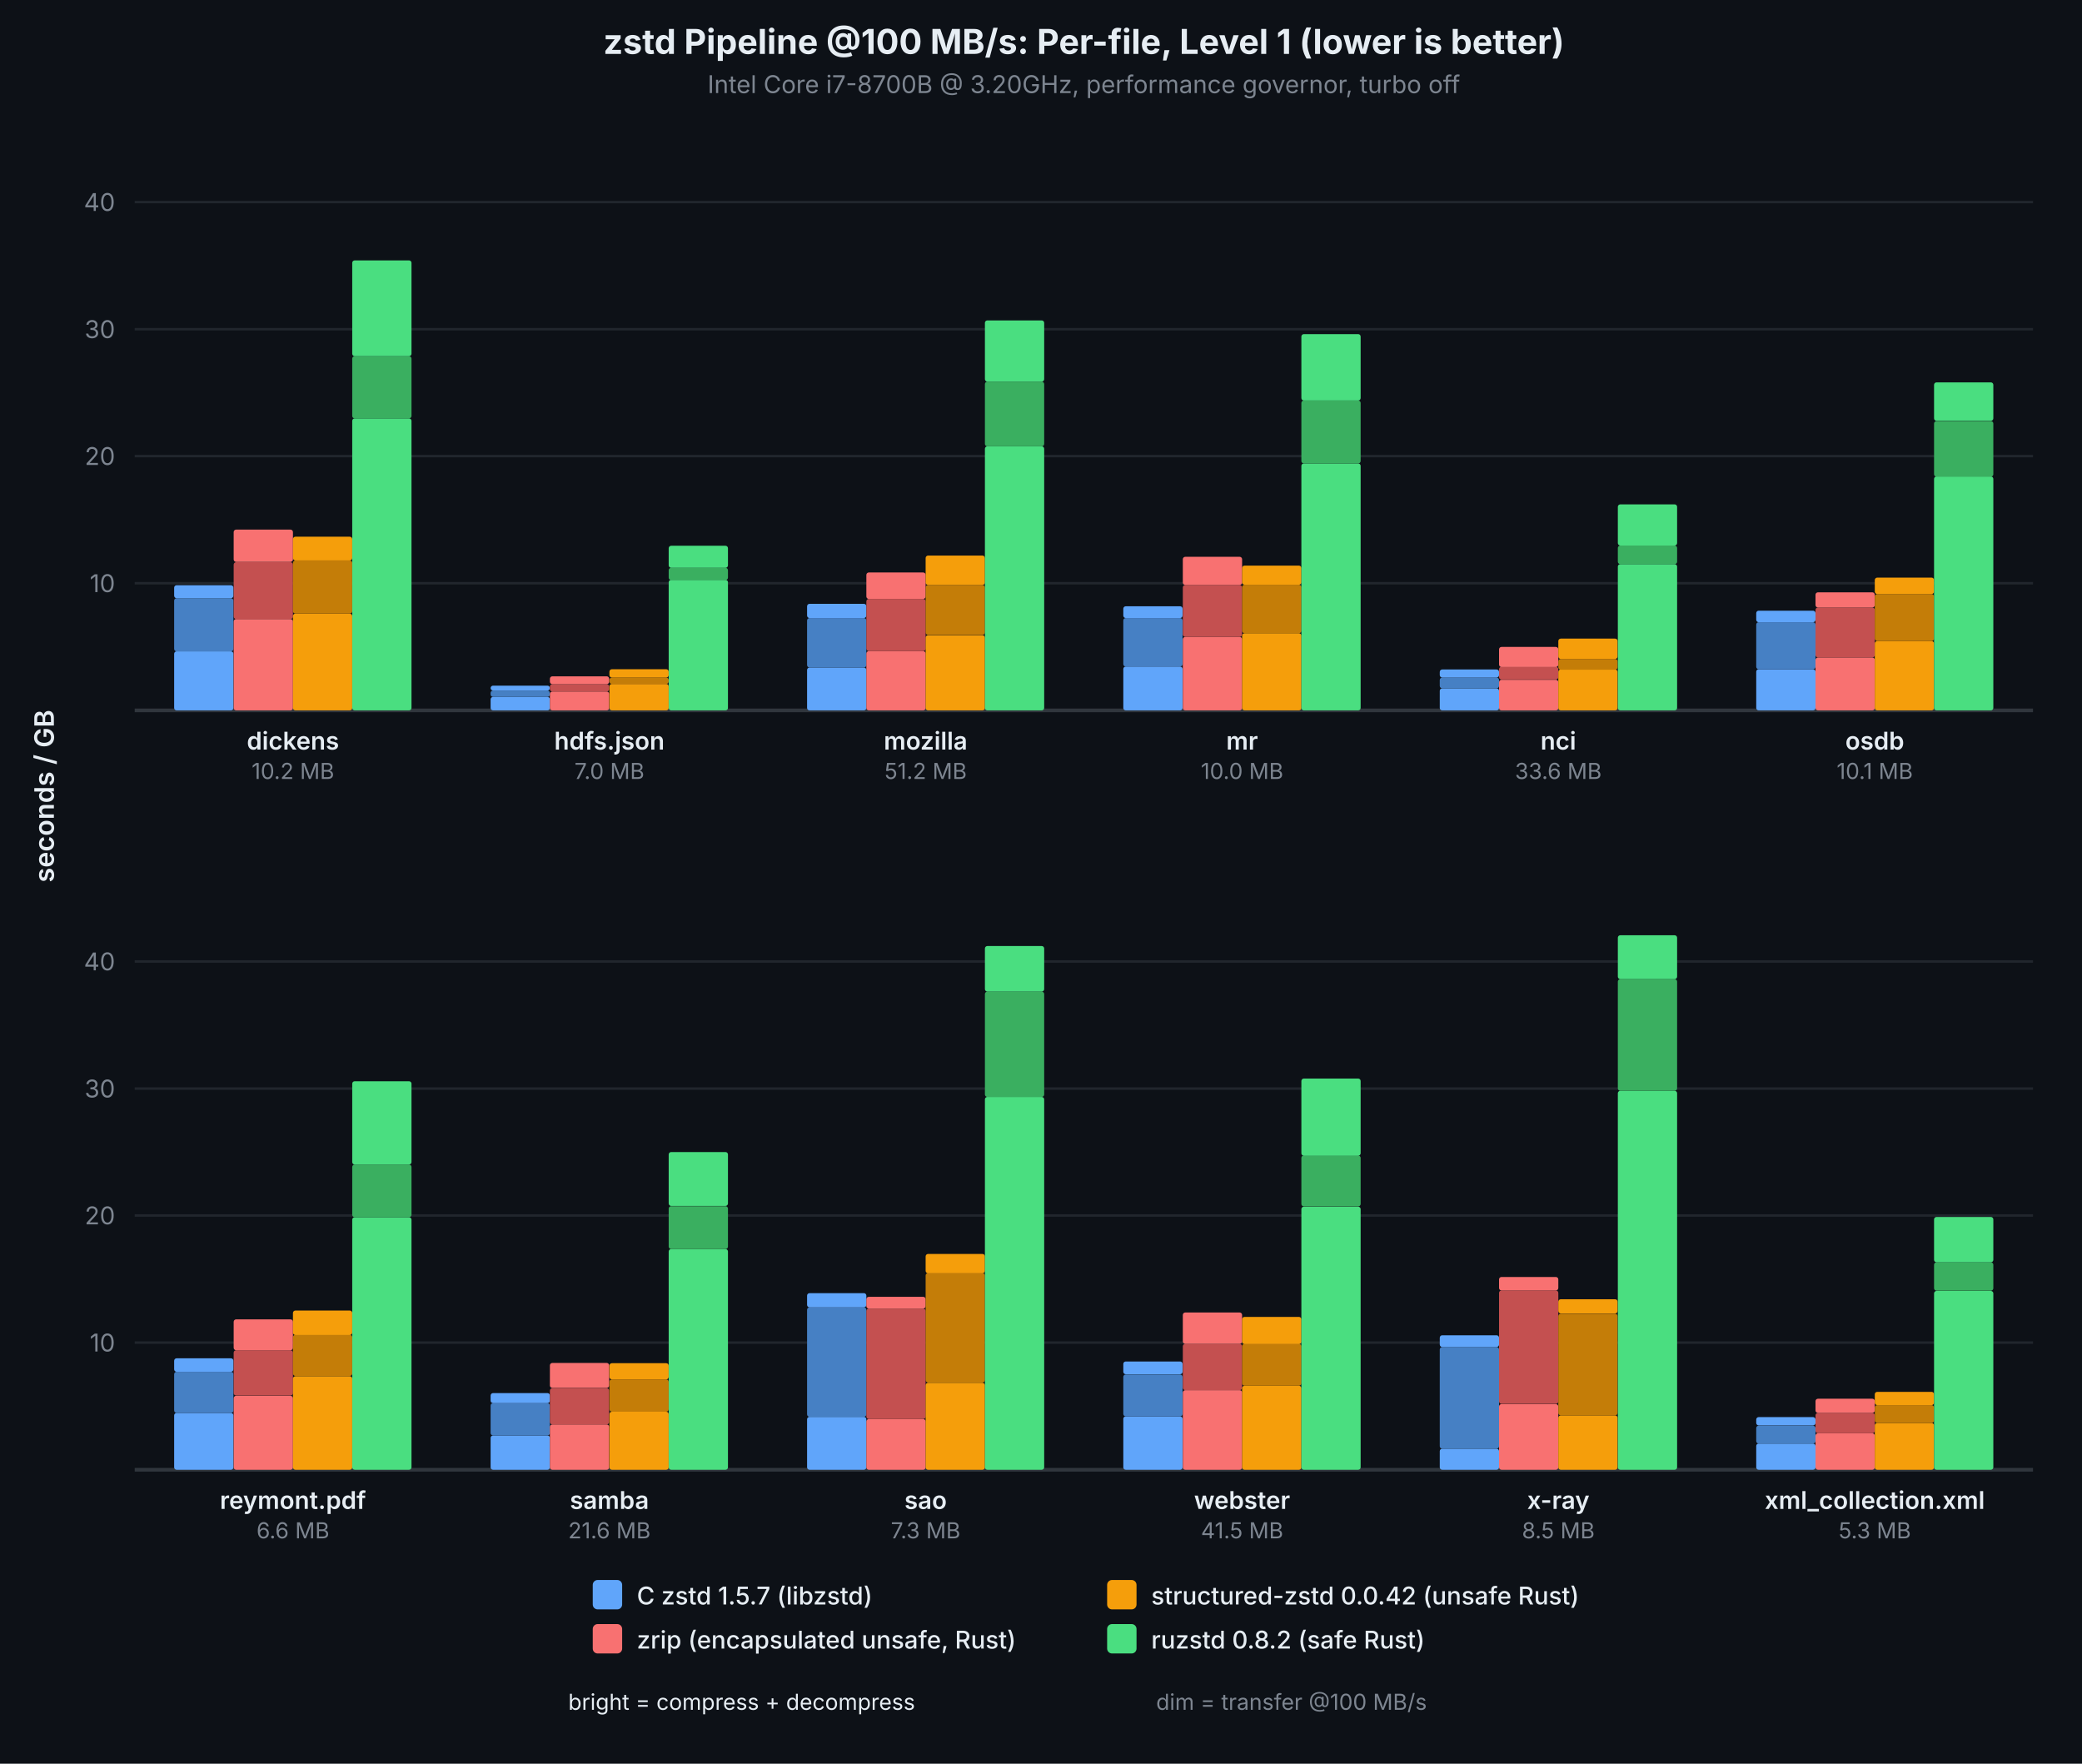
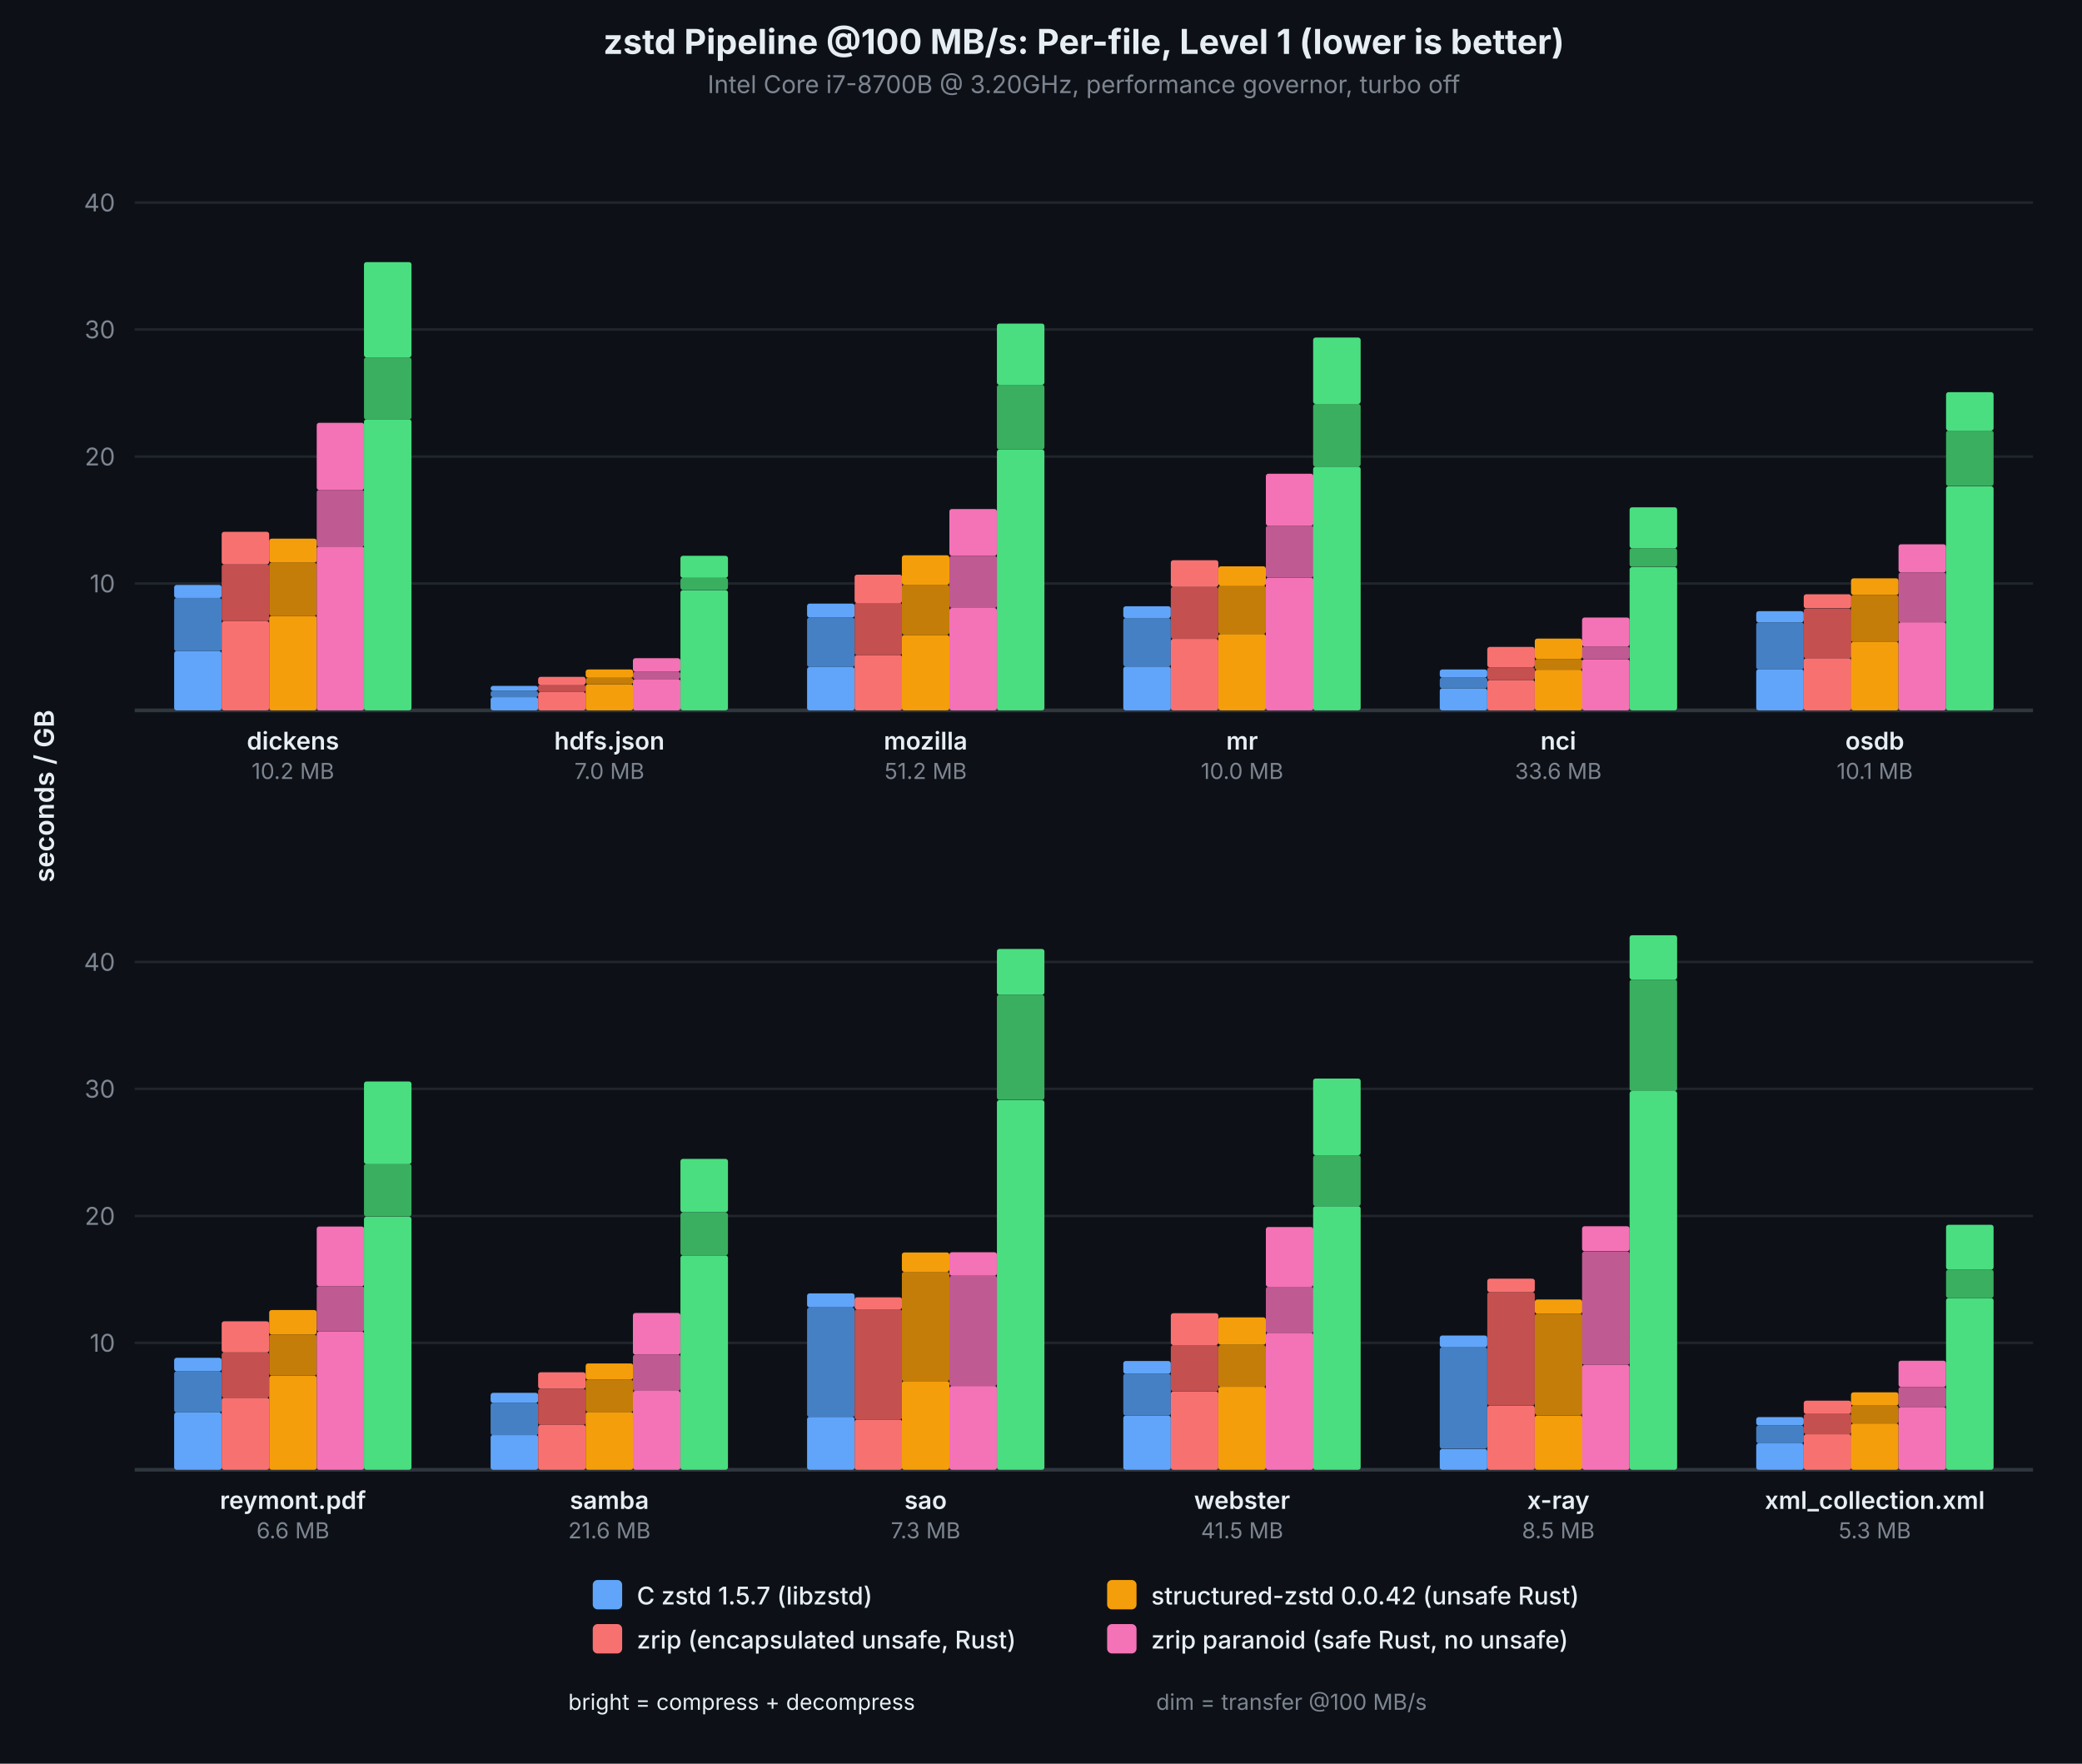
<svg xmlns="http://www.w3.org/2000/svg" viewBox="0 0 850 720" font-family="system-ui, -apple-system, sans-serif">
  <rect width="850" height="720" fill="#0d1117" />
  <text x="442.5" y="22" text-anchor="middle" fill="#e6edf3" font-size="14" font-weight="700">zstd Pipeline @100 MB/s: Per-file, Level 1 (lower is better)</text>
  <text x="442.5" y="38" text-anchor="middle" fill="#7d8590" font-size="10">Intel Core i7-8700B @ 3.20GHz, performance governor, turbo off</text>
-   <line x1="55" y1="238.1" x2="830" y2="238.1" stroke="#21262d" stroke-width="1" />
-   <text x="47" y="238.1" text-anchor="end" dominant-baseline="middle" fill="#7d8590" font-size="10">10</text>
-   <line x1="55" y1="186.2" x2="830" y2="186.2" stroke="#21262d" stroke-width="1" />
-   <text x="47" y="186.2" text-anchor="end" dominant-baseline="middle" fill="#7d8590" font-size="10">20</text>
-   <line x1="55" y1="134.4" x2="830" y2="134.4" stroke="#21262d" stroke-width="1" />
-   <text x="47" y="134.4" text-anchor="end" dominant-baseline="middle" fill="#7d8590" font-size="10">30</text>
-   <line x1="55" y1="82.5" x2="830" y2="82.5" stroke="#21262d" stroke-width="1" />
-   <text x="47" y="82.5" text-anchor="end" dominant-baseline="middle" fill="#7d8590" font-size="10">40</text>
+   <line x1="55" y1="238.2" x2="830" y2="238.2" stroke="#21262d" stroke-width="1" />
+   <text x="47" y="238.2" text-anchor="end" dominant-baseline="middle" fill="#7d8590" font-size="10">10</text>
+   <line x1="55" y1="186.4" x2="830" y2="186.4" stroke="#21262d" stroke-width="1" />
+   <text x="47" y="186.4" text-anchor="end" dominant-baseline="middle" fill="#7d8590" font-size="10">20</text>
+   <line x1="55" y1="134.5" x2="830" y2="134.5" stroke="#21262d" stroke-width="1" />
+   <text x="47" y="134.5" text-anchor="end" dominant-baseline="middle" fill="#7d8590" font-size="10">30</text>
+   <line x1="55" y1="82.7" x2="830" y2="82.7" stroke="#21262d" stroke-width="1" />
+   <text x="47" y="82.7" text-anchor="end" dominant-baseline="middle" fill="#7d8590" font-size="10">40</text>
  <line x1="55" y1="290" x2="830" y2="290" stroke="#30363d" stroke-width="1.5" />
  <text x="22" y="325.0" text-anchor="middle" fill="#e6edf3" font-size="11" font-weight="600" transform="rotate(-90,22,325.0)">seconds / GB</text>
-   <rect x="71.1" y="265.9" width="24.2" height="24.1" fill="#60a5fa" rx="1" />
-   <rect x="71.1" y="244.2" width="24.2" height="21.7" fill="#4680c4" rx="1" />
-   <rect x="71.1" y="238.9" width="24.2" height="5.3" fill="#60a5fa" rx="1" />
-   <rect x="95.4" y="252.7" width="24.2" height="37.3" fill="#f87171" rx="1" />
-   <rect x="95.4" y="229.5" width="24.2" height="23.2" fill="#c45050" rx="1" />
-   <rect x="95.4" y="216.2" width="24.2" height="13.2" fill="#f87171" rx="1" />
-   <rect x="119.6" y="250.5" width="24.2" height="39.5" fill="#f59e0b" rx="1" />
-   <rect x="119.6" y="228.8" width="24.2" height="21.7" fill="#c47d08" rx="1" />
-   <rect x="119.6" y="219.1" width="24.2" height="9.7" fill="#f59e0b" rx="1" />
-   <rect x="143.8" y="170.8" width="24.2" height="119.2" fill="#4ade80" rx="1" />
-   <rect x="143.8" y="145.4" width="24.2" height="25.4" fill="#3aaf60" rx="1" />
-   <rect x="143.8" y="106.3" width="24.2" height="39.1" fill="#4ade80" rx="1" />
+   <rect x="71.1" y="265.8" width="19.4" height="24.2" fill="#60a5fa" rx="1" />
+   <rect x="71.1" y="244.1" width="19.4" height="21.7" fill="#4680c4" rx="1" />
+   <rect x="71.1" y="238.8" width="19.4" height="5.3" fill="#60a5fa" rx="1" />
+   <rect x="90.5" y="253.6" width="19.4" height="36.4" fill="#f87171" rx="1" />
+   <rect x="90.5" y="230.4" width="19.4" height="23.2" fill="#c45050" rx="1" />
+   <rect x="90.5" y="217.1" width="19.4" height="13.3" fill="#f87171" rx="1" />
+   <rect x="109.9" y="251.4" width="19.4" height="38.6" fill="#f59e0b" rx="1" />
+   <rect x="109.9" y="229.7" width="19.4" height="21.7" fill="#c47d08" rx="1" />
+   <rect x="109.9" y="219.9" width="19.4" height="9.8" fill="#f59e0b" rx="1" />
+   <rect x="129.3" y="223.1" width="19.4" height="66.9" fill="#f472b6" rx="1" />
+   <rect x="129.3" y="200.0" width="19.4" height="23.2" fill="#c05a92" rx="1" />
+   <rect x="129.3" y="172.6" width="19.4" height="27.4" fill="#f472b6" rx="1" />
+   <rect x="148.6" y="171.2" width="19.4" height="118.8" fill="#4ade80" rx="1" />
+   <rect x="148.6" y="145.9" width="19.4" height="25.4" fill="#3aaf60" rx="1" />
+   <rect x="148.6" y="107.0" width="19.4" height="38.9" fill="#4ade80" rx="1" />
  <text x="119.6" y="306" text-anchor="middle" fill="#e6edf3" font-size="10" font-weight="600">dickens</text>
  <text x="119.6" y="318" text-anchor="middle" fill="#7d8590" font-size="9">10.2 MB</text>
-   <rect x="200.3" y="284.5" width="24.2" height="5.5" fill="#60a5fa" rx="1" />
-   <rect x="200.3" y="281.9" width="24.2" height="2.6" fill="#4680c4" rx="1" />
-   <rect x="200.3" y="279.9" width="24.2" height="2.0" fill="#60a5fa" rx="1" />
-   <rect x="224.5" y="282.3" width="24.2" height="7.7" fill="#f87171" rx="1" />
-   <rect x="224.5" y="279.3" width="24.2" height="3.0" fill="#c45050" rx="1" />
-   <rect x="224.5" y="276.1" width="24.2" height="3.2" fill="#f87171" rx="1" />
-   <rect x="248.8" y="279.2" width="24.2" height="10.8" fill="#f59e0b" rx="1" />
-   <rect x="248.8" y="276.6" width="24.2" height="2.6" fill="#c47d08" rx="1" />
-   <rect x="248.8" y="273.2" width="24.2" height="3.4" fill="#f59e0b" rx="1" />
-   <rect x="273.0" y="236.7" width="24.2" height="53.3" fill="#4ade80" rx="1" />
-   <rect x="273.0" y="231.8" width="24.2" height="5.0" fill="#3aaf60" rx="1" />
-   <rect x="273.0" y="222.8" width="24.2" height="9.0" fill="#4ade80" rx="1" />
+   <rect x="200.3" y="284.6" width="19.4" height="5.4" fill="#60a5fa" rx="1" />
+   <rect x="200.3" y="282.0" width="19.4" height="2.6" fill="#4680c4" rx="1" />
+   <rect x="200.3" y="280.0" width="19.4" height="2.0" fill="#60a5fa" rx="1" />
+   <rect x="219.7" y="282.5" width="19.4" height="7.5" fill="#f87171" rx="1" />
+   <rect x="219.7" y="279.5" width="19.4" height="3.0" fill="#c45050" rx="1" />
+   <rect x="219.7" y="276.3" width="19.4" height="3.3" fill="#f87171" rx="1" />
+   <rect x="239.1" y="279.3" width="19.4" height="10.7" fill="#f59e0b" rx="1" />
+   <rect x="239.1" y="276.7" width="19.4" height="2.6" fill="#c47d08" rx="1" />
+   <rect x="239.1" y="273.3" width="19.4" height="3.4" fill="#f59e0b" rx="1" />
+   <rect x="258.4" y="277.2" width="19.4" height="12.8" fill="#f472b6" rx="1" />
+   <rect x="258.4" y="274.2" width="19.4" height="3.0" fill="#c05a92" rx="1" />
+   <rect x="258.4" y="268.7" width="19.4" height="5.5" fill="#f472b6" rx="1" />
+   <rect x="277.8" y="240.9" width="19.4" height="49.1" fill="#4ade80" rx="1" />
+   <rect x="277.8" y="235.9" width="19.4" height="4.9" fill="#3aaf60" rx="1" />
+   <rect x="277.8" y="226.9" width="19.4" height="9.0" fill="#4ade80" rx="1" />
  <text x="248.8" y="306" text-anchor="middle" fill="#e6edf3" font-size="10" font-weight="600">hdfs.json</text>
  <text x="248.8" y="318" text-anchor="middle" fill="#7d8590" font-size="9">7.0 MB</text>
-   <rect x="329.5" y="272.5" width="24.2" height="17.5" fill="#60a5fa" rx="1" />
-   <rect x="329.5" y="252.3" width="24.2" height="20.2" fill="#4680c4" rx="1" />
-   <rect x="329.5" y="246.5" width="24.2" height="5.8" fill="#60a5fa" rx="1" />
-   <rect x="353.7" y="265.8" width="24.2" height="24.2" fill="#f87171" rx="1" />
-   <rect x="353.7" y="244.5" width="24.2" height="21.3" fill="#c45050" rx="1" />
-   <rect x="353.7" y="233.7" width="24.2" height="10.8" fill="#f87171" rx="1" />
-   <rect x="377.9" y="259.3" width="24.2" height="30.7" fill="#f59e0b" rx="1" />
-   <rect x="377.9" y="238.8" width="24.2" height="20.4" fill="#c47d08" rx="1" />
-   <rect x="377.9" y="226.8" width="24.2" height="12.0" fill="#f59e0b" rx="1" />
-   <rect x="402.1" y="182.2" width="24.2" height="107.8" fill="#4ade80" rx="1" />
-   <rect x="402.1" y="155.8" width="24.2" height="26.4" fill="#3aaf60" rx="1" />
-   <rect x="402.1" y="130.8" width="24.2" height="25.0" fill="#4ade80" rx="1" />
+   <rect x="329.5" y="272.3" width="19.4" height="17.7" fill="#60a5fa" rx="1" />
+   <rect x="329.5" y="252.1" width="19.4" height="20.2" fill="#4680c4" rx="1" />
+   <rect x="329.5" y="246.4" width="19.4" height="5.7" fill="#60a5fa" rx="1" />
+   <rect x="348.9" y="267.4" width="19.4" height="22.6" fill="#f87171" rx="1" />
+   <rect x="348.9" y="246.1" width="19.4" height="21.3" fill="#c45050" rx="1" />
+   <rect x="348.9" y="234.6" width="19.4" height="11.6" fill="#f87171" rx="1" />
+   <rect x="368.2" y="259.2" width="19.4" height="30.8" fill="#f59e0b" rx="1" />
+   <rect x="368.2" y="238.7" width="19.4" height="20.4" fill="#c47d08" rx="1" />
+   <rect x="368.2" y="226.7" width="19.4" height="12.0" fill="#f59e0b" rx="1" />
+   <rect x="387.6" y="248.2" width="19.4" height="41.8" fill="#f472b6" rx="1" />
+   <rect x="387.6" y="226.9" width="19.4" height="21.3" fill="#c05a92" rx="1" />
+   <rect x="387.6" y="207.8" width="19.4" height="19.1" fill="#f472b6" rx="1" />
+   <rect x="407.0" y="183.5" width="19.4" height="106.5" fill="#4ade80" rx="1" />
+   <rect x="407.0" y="157.1" width="19.4" height="26.4" fill="#3aaf60" rx="1" />
+   <rect x="407.0" y="132.1" width="19.4" height="25.0" fill="#4ade80" rx="1" />
  <text x="377.9" y="306" text-anchor="middle" fill="#e6edf3" font-size="10" font-weight="600">mozilla</text>
  <text x="377.9" y="318" text-anchor="middle" fill="#7d8590" font-size="9">51.2 MB</text>
-   <rect x="458.6" y="272.1" width="24.2" height="17.9" fill="#60a5fa" rx="1" />
-   <rect x="458.6" y="252.3" width="24.2" height="19.8" fill="#4680c4" rx="1" />
-   <rect x="458.6" y="247.5" width="24.2" height="4.8" fill="#60a5fa" rx="1" />
-   <rect x="482.9" y="260.0" width="24.2" height="30.0" fill="#f87171" rx="1" />
-   <rect x="482.9" y="238.8" width="24.2" height="21.2" fill="#c45050" rx="1" />
-   <rect x="482.9" y="227.3" width="24.2" height="11.5" fill="#f87171" rx="1" />
-   <rect x="507.1" y="258.5" width="24.2" height="31.5" fill="#f59e0b" rx="1" />
-   <rect x="507.1" y="238.7" width="24.2" height="19.8" fill="#c47d08" rx="1" />
-   <rect x="507.1" y="230.9" width="24.2" height="7.8" fill="#f59e0b" rx="1" />
-   <rect x="531.3" y="189.2" width="24.2" height="100.8" fill="#4ade80" rx="1" />
-   <rect x="531.3" y="163.5" width="24.2" height="25.7" fill="#3aaf60" rx="1" />
-   <rect x="531.3" y="136.4" width="24.2" height="27.1" fill="#4ade80" rx="1" />
+   <rect x="458.6" y="272.1" width="19.4" height="17.9" fill="#60a5fa" rx="1" />
+   <rect x="458.6" y="252.3" width="19.4" height="19.8" fill="#4680c4" rx="1" />
+   <rect x="458.6" y="247.5" width="19.4" height="4.8" fill="#60a5fa" rx="1" />
+   <rect x="478.0" y="260.8" width="19.4" height="29.2" fill="#f87171" rx="1" />
+   <rect x="478.0" y="239.6" width="19.4" height="21.2" fill="#c45050" rx="1" />
+   <rect x="478.0" y="228.7" width="19.4" height="10.9" fill="#f87171" rx="1" />
+   <rect x="497.4" y="258.8" width="19.4" height="31.2" fill="#f59e0b" rx="1" />
+   <rect x="497.4" y="239.0" width="19.4" height="19.8" fill="#c47d08" rx="1" />
+   <rect x="497.4" y="231.2" width="19.4" height="7.9" fill="#f59e0b" rx="1" />
+   <rect x="516.8" y="235.8" width="19.4" height="54.2" fill="#f472b6" rx="1" />
+   <rect x="516.8" y="214.6" width="19.4" height="21.2" fill="#c05a92" rx="1" />
+   <rect x="516.8" y="193.4" width="19.4" height="21.2" fill="#f472b6" rx="1" />
+   <rect x="536.1" y="190.5" width="19.4" height="99.5" fill="#4ade80" rx="1" />
+   <rect x="536.1" y="164.9" width="19.4" height="25.6" fill="#3aaf60" rx="1" />
+   <rect x="536.1" y="137.8" width="19.4" height="27.1" fill="#4ade80" rx="1" />
  <text x="507.1" y="306" text-anchor="middle" fill="#e6edf3" font-size="10" font-weight="600">mr</text>
  <text x="507.1" y="318" text-anchor="middle" fill="#7d8590" font-size="9">10.0 MB</text>
-   <rect x="587.8" y="281.0" width="24.2" height="9.0" fill="#60a5fa" rx="1" />
-   <rect x="587.8" y="276.6" width="24.2" height="4.4" fill="#4680c4" rx="1" />
-   <rect x="587.8" y="273.3" width="24.2" height="3.3" fill="#60a5fa" rx="1" />
-   <rect x="612.0" y="277.5" width="24.2" height="12.5" fill="#f87171" rx="1" />
-   <rect x="612.0" y="272.2" width="24.2" height="5.2" fill="#c45050" rx="1" />
-   <rect x="612.0" y="264.1" width="24.2" height="8.2" fill="#f87171" rx="1" />
-   <rect x="636.2" y="273.3" width="24.2" height="16.7" fill="#f59e0b" rx="1" />
-   <rect x="636.2" y="269.0" width="24.2" height="4.4" fill="#c47d08" rx="1" />
-   <rect x="636.2" y="260.7" width="24.2" height="8.3" fill="#f59e0b" rx="1" />
-   <rect x="660.5" y="230.3" width="24.2" height="59.7" fill="#4ade80" rx="1" />
-   <rect x="660.5" y="222.7" width="24.2" height="7.6" fill="#3aaf60" rx="1" />
-   <rect x="660.5" y="205.9" width="24.2" height="16.8" fill="#4ade80" rx="1" />
+   <rect x="587.8" y="281.0" width="19.4" height="9.0" fill="#60a5fa" rx="1" />
+   <rect x="587.8" y="276.6" width="19.4" height="4.4" fill="#4680c4" rx="1" />
+   <rect x="587.8" y="273.3" width="19.4" height="3.3" fill="#60a5fa" rx="1" />
+   <rect x="607.2" y="277.6" width="19.4" height="12.4" fill="#f87171" rx="1" />
+   <rect x="607.2" y="272.4" width="19.4" height="5.2" fill="#c45050" rx="1" />
+   <rect x="607.2" y="264.1" width="19.4" height="8.3" fill="#f87171" rx="1" />
+   <rect x="626.6" y="273.4" width="19.4" height="16.6" fill="#f59e0b" rx="1" />
+   <rect x="626.6" y="269.0" width="19.4" height="4.4" fill="#c47d08" rx="1" />
+   <rect x="626.6" y="260.7" width="19.4" height="8.3" fill="#f59e0b" rx="1" />
+   <rect x="645.9" y="269.1" width="19.4" height="20.9" fill="#f472b6" rx="1" />
+   <rect x="645.9" y="263.9" width="19.4" height="5.2" fill="#c05a92" rx="1" />
+   <rect x="645.9" y="252.1" width="19.4" height="11.8" fill="#f472b6" rx="1" />
+   <rect x="665.3" y="231.5" width="19.4" height="58.5" fill="#4ade80" rx="1" />
+   <rect x="665.3" y="223.8" width="19.4" height="7.6" fill="#3aaf60" rx="1" />
+   <rect x="665.3" y="207.1" width="19.4" height="16.7" fill="#4ade80" rx="1" />
  <text x="636.2" y="306" text-anchor="middle" fill="#e6edf3" font-size="10" font-weight="600">nci</text>
  <text x="636.2" y="318" text-anchor="middle" fill="#7d8590" font-size="9">33.6 MB</text>
-   <rect x="717.0" y="273.2" width="24.2" height="16.8" fill="#60a5fa" rx="1" />
-   <rect x="717.0" y="254.0" width="24.2" height="19.2" fill="#4680c4" rx="1" />
-   <rect x="717.0" y="249.3" width="24.2" height="4.7" fill="#60a5fa" rx="1" />
-   <rect x="741.2" y="268.4" width="24.2" height="21.6" fill="#f87171" rx="1" />
-   <rect x="741.2" y="248.0" width="24.2" height="20.4" fill="#c45050" rx="1" />
-   <rect x="741.2" y="241.8" width="24.2" height="6.2" fill="#f87171" rx="1" />
-   <rect x="765.4" y="261.7" width="24.2" height="28.3" fill="#f59e0b" rx="1" />
-   <rect x="765.4" y="242.5" width="24.2" height="19.2" fill="#c47d08" rx="1" />
-   <rect x="765.4" y="235.8" width="24.2" height="6.7" fill="#f59e0b" rx="1" />
-   <rect x="789.6" y="194.5" width="24.2" height="95.5" fill="#4ade80" rx="1" />
-   <rect x="789.6" y="171.9" width="24.2" height="22.7" fill="#3aaf60" rx="1" />
-   <rect x="789.6" y="156.1" width="24.2" height="15.7" fill="#4ade80" rx="1" />
+   <rect x="717.0" y="273.2" width="19.4" height="16.8" fill="#60a5fa" rx="1" />
+   <rect x="717.0" y="254.1" width="19.4" height="19.2" fill="#4680c4" rx="1" />
+   <rect x="717.0" y="249.5" width="19.4" height="4.6" fill="#60a5fa" rx="1" />
+   <rect x="736.4" y="268.7" width="19.4" height="21.3" fill="#f87171" rx="1" />
+   <rect x="736.4" y="248.4" width="19.4" height="20.4" fill="#c45050" rx="1" />
+   <rect x="736.4" y="242.6" width="19.4" height="5.7" fill="#f87171" rx="1" />
+   <rect x="755.7" y="262.0" width="19.4" height="28.0" fill="#f59e0b" rx="1" />
+   <rect x="755.7" y="242.9" width="19.4" height="19.2" fill="#c47d08" rx="1" />
+   <rect x="755.7" y="236.1" width="19.4" height="6.8" fill="#f59e0b" rx="1" />
+   <rect x="775.1" y="254.0" width="19.4" height="36.0" fill="#f472b6" rx="1" />
+   <rect x="775.1" y="233.7" width="19.4" height="20.4" fill="#c05a92" rx="1" />
+   <rect x="775.1" y="222.2" width="19.4" height="11.5" fill="#f472b6" rx="1" />
+   <rect x="794.5" y="198.5" width="19.4" height="91.5" fill="#4ade80" rx="1" />
+   <rect x="794.5" y="175.8" width="19.4" height="22.6" fill="#3aaf60" rx="1" />
+   <rect x="794.5" y="160.1" width="19.4" height="15.7" fill="#4ade80" rx="1" />
  <text x="765.4" y="306" text-anchor="middle" fill="#e6edf3" font-size="10" font-weight="600">osdb</text>
  <text x="765.4" y="318" text-anchor="middle" fill="#7d8590" font-size="9">10.1 MB</text>
-   <line x1="55" y1="548.1" x2="830" y2="548.1" stroke="#21262d" stroke-width="1" />
-   <text x="47" y="548.1" text-anchor="end" dominant-baseline="middle" fill="#7d8590" font-size="10">10</text>
-   <line x1="55" y1="496.2" x2="830" y2="496.2" stroke="#21262d" stroke-width="1" />
-   <text x="47" y="496.2" text-anchor="end" dominant-baseline="middle" fill="#7d8590" font-size="10">20</text>
-   <line x1="55" y1="444.4" x2="830" y2="444.4" stroke="#21262d" stroke-width="1" />
-   <text x="47" y="444.4" text-anchor="end" dominant-baseline="middle" fill="#7d8590" font-size="10">30</text>
-   <line x1="55" y1="392.5" x2="830" y2="392.5" stroke="#21262d" stroke-width="1" />
-   <text x="47" y="392.5" text-anchor="end" dominant-baseline="middle" fill="#7d8590" font-size="10">40</text>
+   <line x1="55" y1="548.2" x2="830" y2="548.2" stroke="#21262d" stroke-width="1" />
+   <text x="47" y="548.2" text-anchor="end" dominant-baseline="middle" fill="#7d8590" font-size="10">10</text>
+   <line x1="55" y1="496.4" x2="830" y2="496.4" stroke="#21262d" stroke-width="1" />
+   <text x="47" y="496.4" text-anchor="end" dominant-baseline="middle" fill="#7d8590" font-size="10">20</text>
+   <line x1="55" y1="444.5" x2="830" y2="444.5" stroke="#21262d" stroke-width="1" />
+   <text x="47" y="444.5" text-anchor="end" dominant-baseline="middle" fill="#7d8590" font-size="10">30</text>
+   <line x1="55" y1="392.7" x2="830" y2="392.7" stroke="#21262d" stroke-width="1" />
+   <text x="47" y="392.7" text-anchor="end" dominant-baseline="middle" fill="#7d8590" font-size="10">40</text>
  <line x1="55" y1="600" x2="830" y2="600" stroke="#30363d" stroke-width="1.5" />
-   <rect x="71.1" y="576.8" width="24.2" height="23.2" fill="#60a5fa" rx="1" />
-   <rect x="71.1" y="560.0" width="24.2" height="16.8" fill="#4680c4" rx="1" />
-   <rect x="71.1" y="554.5" width="24.2" height="5.5" fill="#60a5fa" rx="1" />
-   <rect x="95.4" y="569.8" width="24.2" height="30.2" fill="#f87171" rx="1" />
-   <rect x="95.4" y="551.2" width="24.2" height="18.5" fill="#c45050" rx="1" />
-   <rect x="95.4" y="538.6" width="24.2" height="12.6" fill="#f87171" rx="1" />
-   <rect x="119.6" y="561.8" width="24.2" height="38.2" fill="#f59e0b" rx="1" />
-   <rect x="119.6" y="544.9" width="24.2" height="16.8" fill="#c47d08" rx="1" />
-   <rect x="119.6" y="535.0" width="24.2" height="10.0" fill="#f59e0b" rx="1" />
-   <rect x="143.8" y="496.9" width="24.2" height="103.1" fill="#4ade80" rx="1" />
-   <rect x="143.8" y="475.4" width="24.2" height="21.5" fill="#3aaf60" rx="1" />
-   <rect x="143.8" y="441.4" width="24.2" height="34.0" fill="#4ade80" rx="1" />
+   <rect x="71.1" y="576.6" width="19.4" height="23.4" fill="#60a5fa" rx="1" />
+   <rect x="71.1" y="559.8" width="19.4" height="16.8" fill="#4680c4" rx="1" />
+   <rect x="71.1" y="554.3" width="19.4" height="5.5" fill="#60a5fa" rx="1" />
+   <rect x="90.5" y="570.6" width="19.4" height="29.4" fill="#f87171" rx="1" />
+   <rect x="90.5" y="552.1" width="19.4" height="18.5" fill="#c45050" rx="1" />
+   <rect x="90.5" y="539.4" width="19.4" height="12.7" fill="#f87171" rx="1" />
+   <rect x="109.9" y="561.6" width="19.4" height="38.4" fill="#f59e0b" rx="1" />
+   <rect x="109.9" y="544.8" width="19.4" height="16.8" fill="#c47d08" rx="1" />
+   <rect x="109.9" y="534.8" width="19.4" height="10.0" fill="#f59e0b" rx="1" />
+   <rect x="129.3" y="543.6" width="19.4" height="56.4" fill="#f472b6" rx="1" />
+   <rect x="129.3" y="525.1" width="19.4" height="18.5" fill="#c05a92" rx="1" />
+   <rect x="129.3" y="500.7" width="19.4" height="24.4" fill="#f472b6" rx="1" />
+   <rect x="148.6" y="496.7" width="19.4" height="103.3" fill="#4ade80" rx="1" />
+   <rect x="148.6" y="475.1" width="19.4" height="21.5" fill="#3aaf60" rx="1" />
+   <rect x="148.6" y="441.5" width="19.4" height="33.7" fill="#4ade80" rx="1" />
  <text x="119.6" y="616" text-anchor="middle" fill="#e6edf3" font-size="10" font-weight="600">reymont.pdf</text>
  <text x="119.6" y="628" text-anchor="middle" fill="#7d8590" font-size="9">6.6 MB</text>
-   <rect x="200.3" y="586.0" width="24.2" height="14.0" fill="#60a5fa" rx="1" />
-   <rect x="200.3" y="572.8" width="24.2" height="13.2" fill="#4680c4" rx="1" />
-   <rect x="200.3" y="568.7" width="24.2" height="4.1" fill="#60a5fa" rx="1" />
-   <rect x="224.5" y="581.5" width="24.2" height="18.5" fill="#f87171" rx="1" />
-   <rect x="224.5" y="566.7" width="24.2" height="14.8" fill="#c45050" rx="1" />
-   <rect x="224.5" y="556.4" width="24.2" height="10.2" fill="#f87171" rx="1" />
-   <rect x="248.8" y="576.3" width="24.2" height="23.7" fill="#f59e0b" rx="1" />
-   <rect x="248.8" y="563.1" width="24.2" height="13.2" fill="#c47d08" rx="1" />
-   <rect x="248.8" y="556.5" width="24.2" height="6.6" fill="#f59e0b" rx="1" />
-   <rect x="273.0" y="509.9" width="24.2" height="90.1" fill="#4ade80" rx="1" />
-   <rect x="273.0" y="492.4" width="24.2" height="17.5" fill="#3aaf60" rx="1" />
-   <rect x="273.0" y="470.3" width="24.2" height="22.0" fill="#4ade80" rx="1" />
+   <rect x="200.3" y="585.8" width="19.4" height="14.2" fill="#60a5fa" rx="1" />
+   <rect x="200.3" y="572.7" width="19.4" height="13.2" fill="#4680c4" rx="1" />
+   <rect x="200.3" y="568.6" width="19.4" height="4.1" fill="#60a5fa" rx="1" />
+   <rect x="219.7" y="581.7" width="19.4" height="18.3" fill="#f87171" rx="1" />
+   <rect x="219.7" y="566.9" width="19.4" height="14.8" fill="#c45050" rx="1" />
+   <rect x="219.7" y="560.2" width="19.4" height="6.7" fill="#f87171" rx="1" />
+   <rect x="239.1" y="576.4" width="19.4" height="23.6" fill="#f59e0b" rx="1" />
+   <rect x="239.1" y="563.2" width="19.4" height="13.2" fill="#c47d08" rx="1" />
+   <rect x="239.1" y="556.6" width="19.4" height="6.6" fill="#f59e0b" rx="1" />
+   <rect x="258.4" y="567.8" width="19.4" height="32.2" fill="#f472b6" rx="1" />
+   <rect x="258.4" y="553.0" width="19.4" height="14.8" fill="#c05a92" rx="1" />
+   <rect x="258.4" y="536.0" width="19.4" height="17.0" fill="#f472b6" rx="1" />
+   <rect x="277.8" y="512.5" width="19.4" height="87.5" fill="#4ade80" rx="1" />
+   <rect x="277.8" y="495.0" width="19.4" height="17.5" fill="#3aaf60" rx="1" />
+   <rect x="277.8" y="473.1" width="19.4" height="21.8" fill="#4ade80" rx="1" />
  <text x="248.8" y="616" text-anchor="middle" fill="#e6edf3" font-size="10" font-weight="600">samba</text>
  <text x="248.8" y="628" text-anchor="middle" fill="#7d8590" font-size="9">21.6 MB</text>
-   <rect x="329.5" y="578.4" width="24.2" height="21.6" fill="#60a5fa" rx="1" />
-   <rect x="329.5" y="533.7" width="24.2" height="44.7" fill="#4680c4" rx="1" />
-   <rect x="329.5" y="527.9" width="24.2" height="5.8" fill="#60a5fa" rx="1" />
-   <rect x="353.7" y="579.3" width="24.2" height="20.7" fill="#f87171" rx="1" />
-   <rect x="353.7" y="534.2" width="24.2" height="45.1" fill="#c45050" rx="1" />
-   <rect x="353.7" y="529.4" width="24.2" height="4.8" fill="#f87171" rx="1" />
-   <rect x="377.9" y="564.5" width="24.2" height="35.5" fill="#f59e0b" rx="1" />
-   <rect x="377.9" y="519.7" width="24.2" height="44.7" fill="#c47d08" rx="1" />
-   <rect x="377.9" y="511.9" width="24.2" height="7.9" fill="#f59e0b" rx="1" />
-   <rect x="402.1" y="447.8" width="24.2" height="152.2" fill="#4ade80" rx="1" />
-   <rect x="402.1" y="404.8" width="24.2" height="43.0" fill="#3aaf60" rx="1" />
-   <rect x="402.1" y="386.2" width="24.2" height="18.6" fill="#4ade80" rx="1" />
+   <rect x="329.5" y="578.4" width="19.4" height="21.6" fill="#60a5fa" rx="1" />
+   <rect x="329.5" y="533.8" width="19.4" height="44.7" fill="#4680c4" rx="1" />
+   <rect x="329.5" y="528.0" width="19.4" height="5.7" fill="#60a5fa" rx="1" />
+   <rect x="348.9" y="579.5" width="19.4" height="20.5" fill="#f87171" rx="1" />
+   <rect x="348.9" y="534.5" width="19.4" height="45.0" fill="#c45050" rx="1" />
+   <rect x="348.9" y="529.6" width="19.4" height="4.9" fill="#f87171" rx="1" />
+   <rect x="368.2" y="563.8" width="19.4" height="36.2" fill="#f59e0b" rx="1" />
+   <rect x="368.2" y="519.2" width="19.4" height="44.7" fill="#c47d08" rx="1" />
+   <rect x="368.2" y="511.3" width="19.4" height="7.9" fill="#f59e0b" rx="1" />
+   <rect x="387.6" y="565.8" width="19.4" height="34.2" fill="#f472b6" rx="1" />
+   <rect x="387.6" y="520.8" width="19.4" height="45.0" fill="#c05a92" rx="1" />
+   <rect x="387.6" y="511.2" width="19.4" height="9.6" fill="#f472b6" rx="1" />
+   <rect x="407.0" y="449.1" width="19.4" height="150.9" fill="#4ade80" rx="1" />
+   <rect x="407.0" y="406.1" width="19.4" height="42.9" fill="#3aaf60" rx="1" />
+   <rect x="407.0" y="387.4" width="19.4" height="18.7" fill="#4ade80" rx="1" />
  <text x="377.9" y="616" text-anchor="middle" fill="#e6edf3" font-size="10" font-weight="600">sao</text>
  <text x="377.9" y="628" text-anchor="middle" fill="#7d8590" font-size="9">7.3 MB</text>
-   <rect x="458.6" y="578.2" width="24.2" height="21.8" fill="#60a5fa" rx="1" />
-   <rect x="458.6" y="561.1" width="24.2" height="17.1" fill="#4680c4" rx="1" />
-   <rect x="458.6" y="555.8" width="24.2" height="5.2" fill="#60a5fa" rx="1" />
-   <rect x="482.9" y="567.5" width="24.2" height="32.5" fill="#f87171" rx="1" />
-   <rect x="482.9" y="548.6" width="24.2" height="18.9" fill="#c45050" rx="1" />
-   <rect x="482.9" y="535.8" width="24.2" height="12.8" fill="#f87171" rx="1" />
-   <rect x="507.1" y="565.7" width="24.2" height="34.3" fill="#f59e0b" rx="1" />
-   <rect x="507.1" y="548.6" width="24.2" height="17.1" fill="#c47d08" rx="1" />
-   <rect x="507.1" y="537.6" width="24.2" height="11.1" fill="#f59e0b" rx="1" />
-   <rect x="531.3" y="492.6" width="24.2" height="107.4" fill="#4ade80" rx="1" />
-   <rect x="531.3" y="471.7" width="24.2" height="20.8" fill="#3aaf60" rx="1" />
-   <rect x="531.3" y="440.3" width="24.2" height="31.5" fill="#4ade80" rx="1" />
+   <rect x="458.6" y="577.9" width="19.4" height="22.1" fill="#60a5fa" rx="1" />
+   <rect x="458.6" y="560.8" width="19.4" height="17.1" fill="#4680c4" rx="1" />
+   <rect x="458.6" y="555.6" width="19.4" height="5.2" fill="#60a5fa" rx="1" />
+   <rect x="478.0" y="568.0" width="19.4" height="32.0" fill="#f87171" rx="1" />
+   <rect x="478.0" y="549.1" width="19.4" height="18.9" fill="#c45050" rx="1" />
+   <rect x="478.0" y="536.1" width="19.4" height="13.0" fill="#f87171" rx="1" />
+   <rect x="497.4" y="566.1" width="19.4" height="33.9" fill="#f59e0b" rx="1" />
+   <rect x="497.4" y="549.1" width="19.4" height="17.1" fill="#c47d08" rx="1" />
+   <rect x="497.4" y="537.8" width="19.4" height="11.2" fill="#f59e0b" rx="1" />
+   <rect x="516.8" y="544.1" width="19.4" height="55.9" fill="#f472b6" rx="1" />
+   <rect x="516.8" y="525.3" width="19.4" height="18.9" fill="#c05a92" rx="1" />
+   <rect x="516.8" y="500.9" width="19.4" height="24.4" fill="#f472b6" rx="1" />
+   <rect x="536.1" y="492.4" width="19.4" height="107.6" fill="#4ade80" rx="1" />
+   <rect x="536.1" y="471.6" width="19.4" height="20.8" fill="#3aaf60" rx="1" />
+   <rect x="536.1" y="440.3" width="19.4" height="31.3" fill="#4ade80" rx="1" />
  <text x="507.1" y="616" text-anchor="middle" fill="#e6edf3" font-size="10" font-weight="600">webster</text>
  <text x="507.1" y="628" text-anchor="middle" fill="#7d8590" font-size="9">41.5 MB</text>
-   <rect x="587.8" y="591.4" width="24.2" height="8.6" fill="#60a5fa" rx="1" />
-   <rect x="587.8" y="549.9" width="24.2" height="41.5" fill="#4680c4" rx="1" />
-   <rect x="587.8" y="545.1" width="24.2" height="4.8" fill="#60a5fa" rx="1" />
-   <rect x="612.0" y="573.2" width="24.2" height="26.8" fill="#f87171" rx="1" />
-   <rect x="612.0" y="526.8" width="24.2" height="46.3" fill="#c45050" rx="1" />
-   <rect x="612.0" y="521.3" width="24.2" height="5.5" fill="#f87171" rx="1" />
-   <rect x="636.2" y="577.8" width="24.2" height="22.2" fill="#f59e0b" rx="1" />
-   <rect x="636.2" y="536.3" width="24.2" height="41.5" fill="#c47d08" rx="1" />
-   <rect x="636.2" y="530.4" width="24.2" height="5.8" fill="#f59e0b" rx="1" />
-   <rect x="660.5" y="445.3" width="24.2" height="154.7" fill="#4ade80" rx="1" />
-   <rect x="660.5" y="399.7" width="24.2" height="45.6" fill="#3aaf60" rx="1" />
-   <rect x="660.5" y="381.8" width="24.2" height="17.9" fill="#4ade80" rx="1" />
+   <rect x="587.8" y="591.5" width="19.4" height="8.5" fill="#60a5fa" rx="1" />
+   <rect x="587.8" y="550.0" width="19.4" height="41.4" fill="#4680c4" rx="1" />
+   <rect x="587.8" y="545.2" width="19.4" height="4.8" fill="#60a5fa" rx="1" />
+   <rect x="607.2" y="573.8" width="19.4" height="26.2" fill="#f87171" rx="1" />
+   <rect x="607.2" y="527.5" width="19.4" height="46.3" fill="#c45050" rx="1" />
+   <rect x="607.2" y="522.0" width="19.4" height="5.5" fill="#f87171" rx="1" />
+   <rect x="626.6" y="577.8" width="19.4" height="22.2" fill="#f59e0b" rx="1" />
+   <rect x="626.6" y="536.3" width="19.4" height="41.4" fill="#c47d08" rx="1" />
+   <rect x="626.6" y="530.5" width="19.4" height="5.8" fill="#f59e0b" rx="1" />
+   <rect x="645.9" y="557.2" width="19.4" height="42.8" fill="#f472b6" rx="1" />
+   <rect x="645.9" y="510.9" width="19.4" height="46.3" fill="#c05a92" rx="1" />
+   <rect x="645.9" y="500.6" width="19.4" height="10.2" fill="#f472b6" rx="1" />
+   <rect x="665.3" y="445.4" width="19.4" height="154.6" fill="#4ade80" rx="1" />
+   <rect x="665.3" y="399.9" width="19.4" height="45.5" fill="#3aaf60" rx="1" />
+   <rect x="665.3" y="381.8" width="19.4" height="18.1" fill="#4ade80" rx="1" />
  <text x="636.2" y="616" text-anchor="middle" fill="#e6edf3" font-size="10" font-weight="600">x-ray</text>
  <text x="636.2" y="628" text-anchor="middle" fill="#7d8590" font-size="9">8.5 MB</text>
-   <rect x="717.0" y="589.3" width="24.2" height="10.7" fill="#60a5fa" rx="1" />
-   <rect x="717.0" y="582.0" width="24.2" height="7.3" fill="#4680c4" rx="1" />
-   <rect x="717.0" y="578.5" width="24.2" height="3.4" fill="#60a5fa" rx="1" />
-   <rect x="741.2" y="585.1" width="24.2" height="14.9" fill="#f87171" rx="1" />
-   <rect x="741.2" y="576.8" width="24.2" height="8.3" fill="#c45050" rx="1" />
-   <rect x="741.2" y="571.0" width="24.2" height="5.8" fill="#f87171" rx="1" />
-   <rect x="765.4" y="580.9" width="24.2" height="19.1" fill="#f59e0b" rx="1" />
-   <rect x="765.4" y="573.6" width="24.2" height="7.3" fill="#c47d08" rx="1" />
-   <rect x="765.4" y="568.2" width="24.2" height="5.4" fill="#f59e0b" rx="1" />
-   <rect x="789.6" y="527.0" width="24.2" height="73.0" fill="#4ade80" rx="1" />
-   <rect x="789.6" y="515.3" width="24.2" height="11.6" fill="#3aaf60" rx="1" />
-   <rect x="789.6" y="496.8" width="24.2" height="18.5" fill="#4ade80" rx="1" />
+   <rect x="717.0" y="589.2" width="19.4" height="10.8" fill="#60a5fa" rx="1" />
+   <rect x="717.0" y="581.9" width="19.4" height="7.3" fill="#4680c4" rx="1" />
+   <rect x="717.0" y="578.5" width="19.4" height="3.4" fill="#60a5fa" rx="1" />
+   <rect x="736.4" y="585.5" width="19.4" height="14.5" fill="#f87171" rx="1" />
+   <rect x="736.4" y="577.2" width="19.4" height="8.3" fill="#c45050" rx="1" />
+   <rect x="736.4" y="571.8" width="19.4" height="5.4" fill="#f87171" rx="1" />
+   <rect x="755.7" y="581.1" width="19.4" height="18.9" fill="#f59e0b" rx="1" />
+   <rect x="755.7" y="573.8" width="19.4" height="7.3" fill="#c47d08" rx="1" />
+   <rect x="755.7" y="568.4" width="19.4" height="5.4" fill="#f59e0b" rx="1" />
+   <rect x="775.1" y="574.4" width="19.4" height="25.6" fill="#f472b6" rx="1" />
+   <rect x="775.1" y="566.2" width="19.4" height="8.3" fill="#c05a92" rx="1" />
+   <rect x="775.1" y="555.5" width="19.4" height="10.7" fill="#f472b6" rx="1" />
+   <rect x="794.5" y="529.9" width="19.4" height="70.1" fill="#4ade80" rx="1" />
+   <rect x="794.5" y="518.3" width="19.4" height="11.6" fill="#3aaf60" rx="1" />
+   <rect x="794.5" y="500.0" width="19.4" height="18.3" fill="#4ade80" rx="1" />
  <text x="765.4" y="616" text-anchor="middle" fill="#e6edf3" font-size="10" font-weight="600">xml_collection.xml</text>
  <text x="765.4" y="628" text-anchor="middle" fill="#7d8590" font-size="9">5.3 MB</text>
  <rect x="242" y="645" width="12" height="12" fill="#60a5fa" rx="2" />
  <text x="260" y="655" fill="#e6edf3" font-size="10" font-weight="500">C zstd 1.5.7 (libzstd)</text>
  <rect x="242" y="663" width="12" height="12" fill="#f87171" rx="2" />
  <text x="260" y="673" fill="#e6edf3" font-size="10" font-weight="500">zrip (encapsulated unsafe, Rust)</text>
  <rect x="452" y="645" width="12" height="12" fill="#f59e0b" rx="2" />
  <text x="470" y="655" fill="#e6edf3" font-size="10" font-weight="500">structured-zstd 0.0.42 (unsafe Rust)</text>
-   <rect x="452" y="663" width="12" height="12" fill="#4ade80" rx="2" />
-   <text x="470" y="673" fill="#e6edf3" font-size="10" font-weight="500">ruzstd 0.8.2 (safe Rust)</text>
+   <rect x="452" y="663" width="12" height="12" fill="#f472b6" rx="2" />
+   <text x="470" y="673" fill="#e6edf3" font-size="10" font-weight="500">zrip paranoid (safe Rust, no unsafe)</text>
  <text x="232" y="698" fill="#e6edf3" font-size="9">bright = compress + decompress</text>
  <text x="472" y="698" fill="#7d8590" font-size="9">dim = transfer @100 MB/s</text>
</svg>
